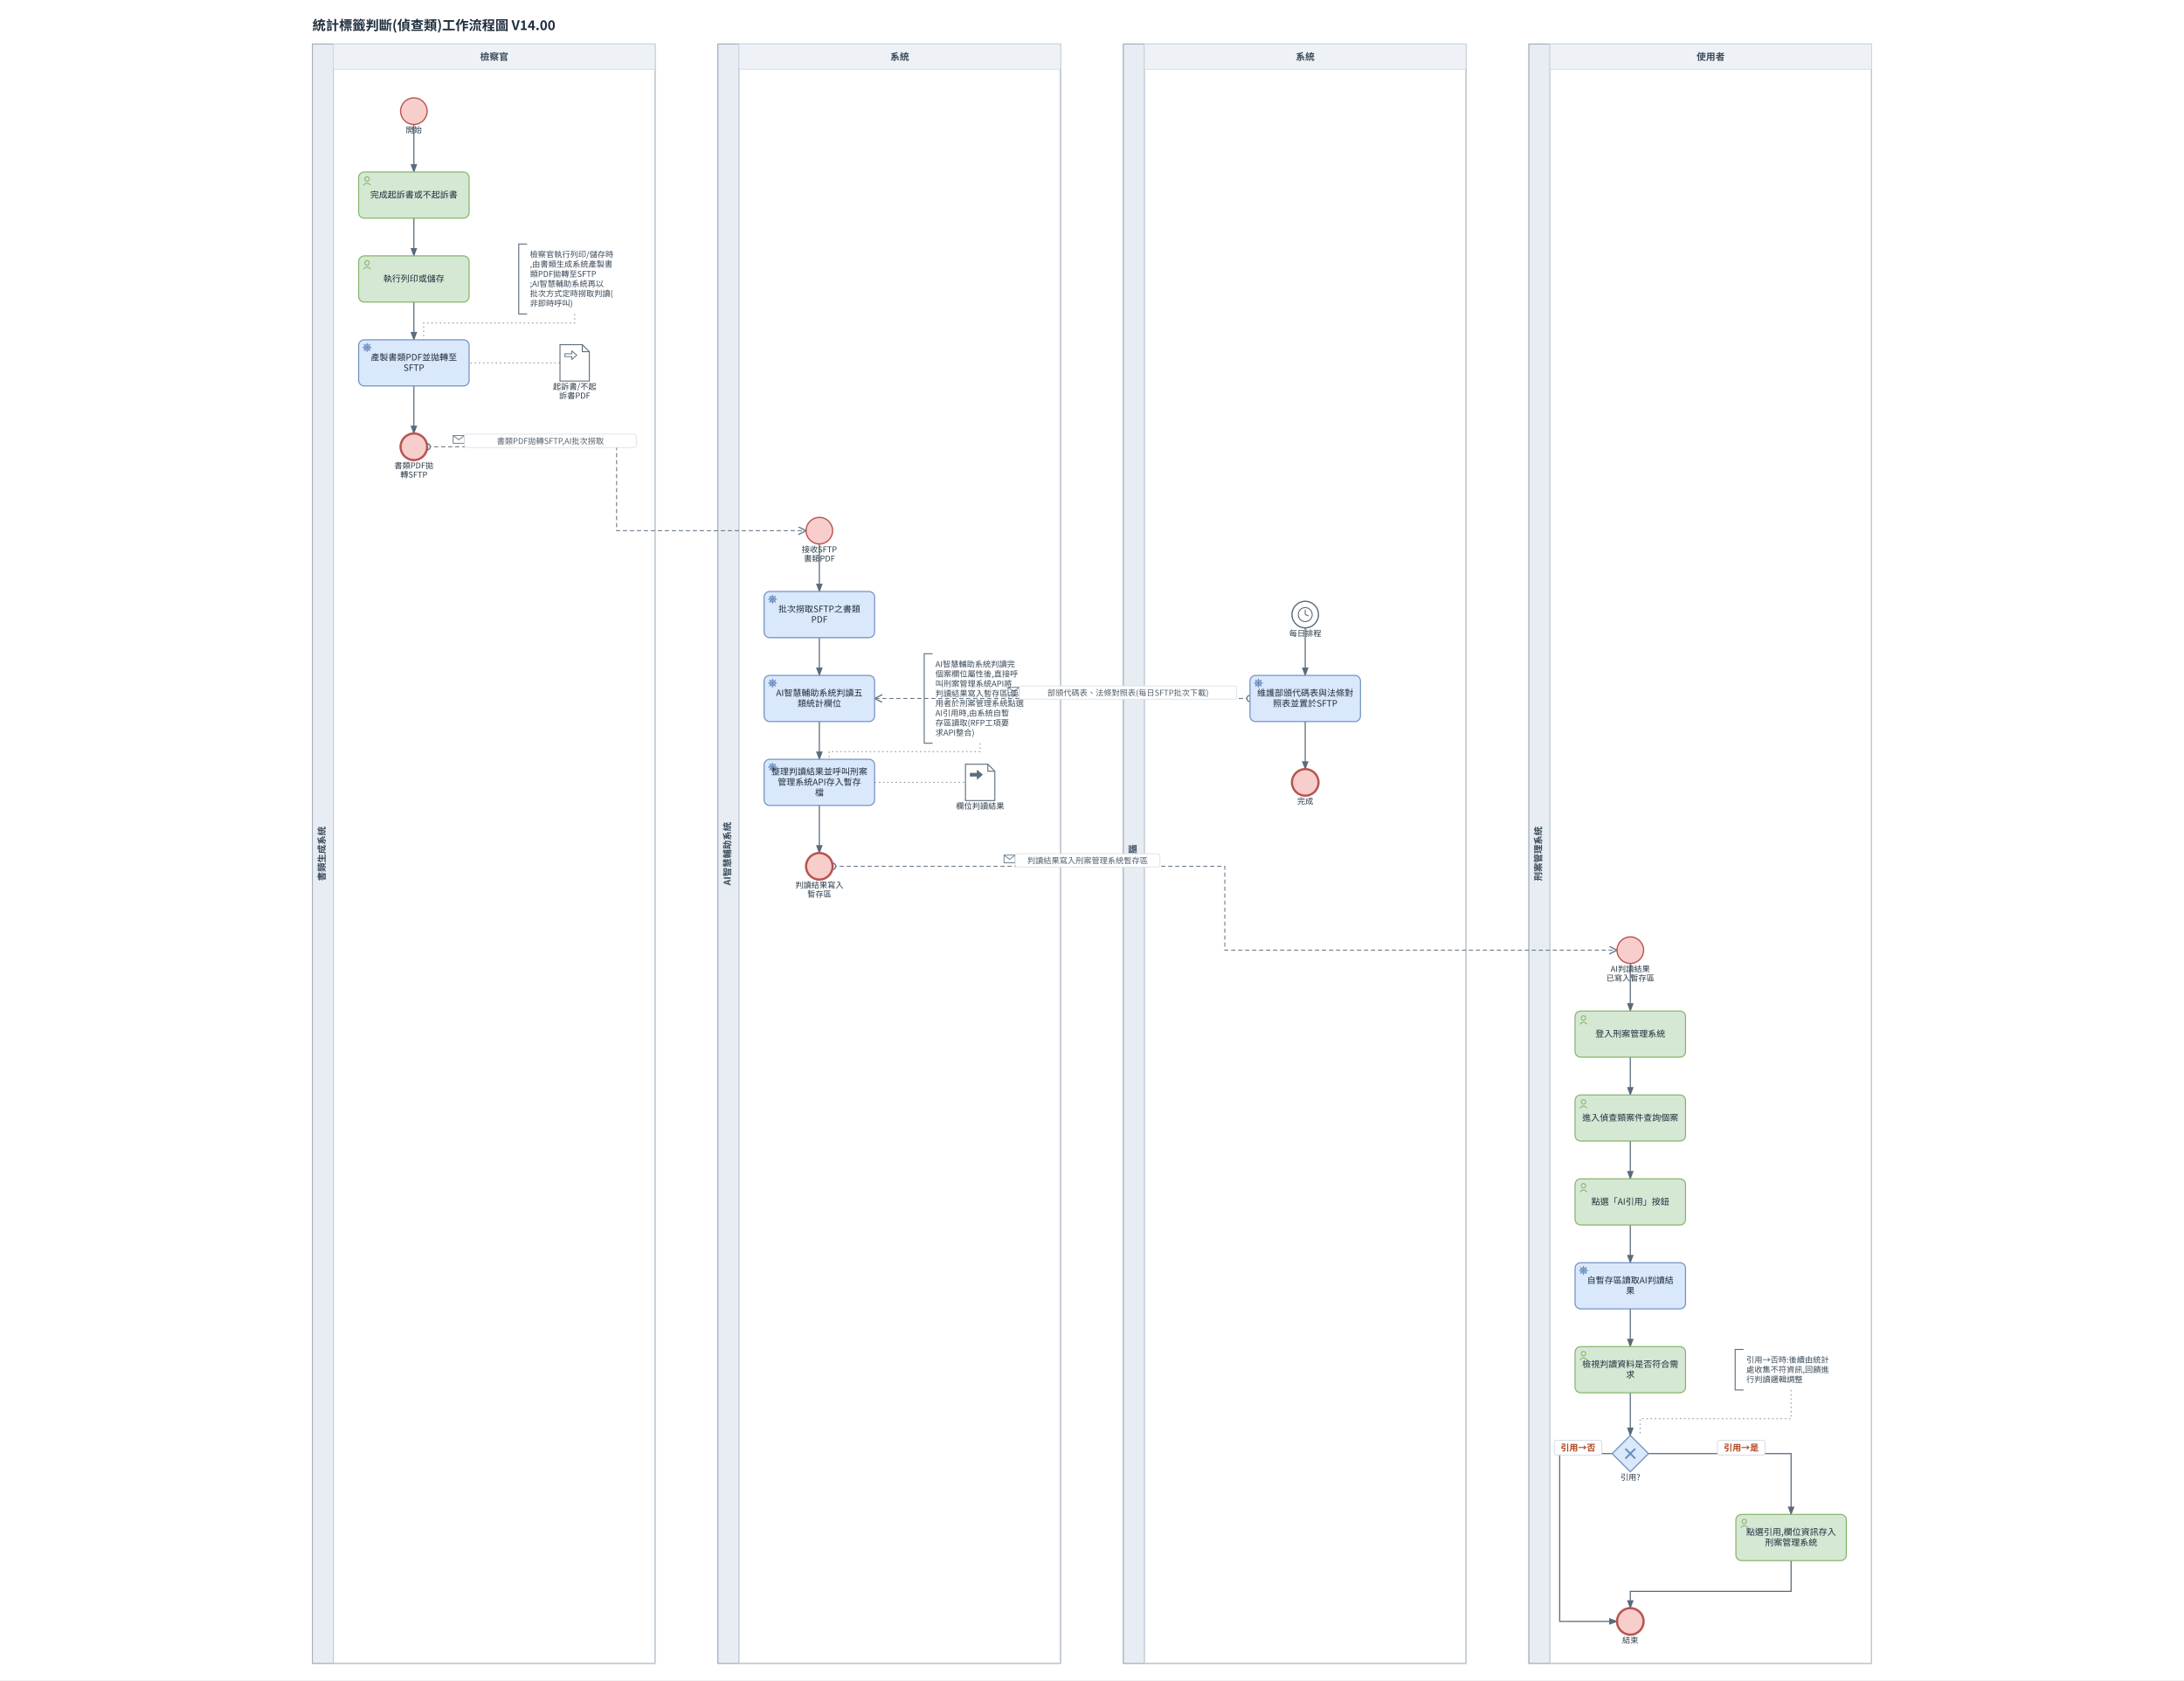
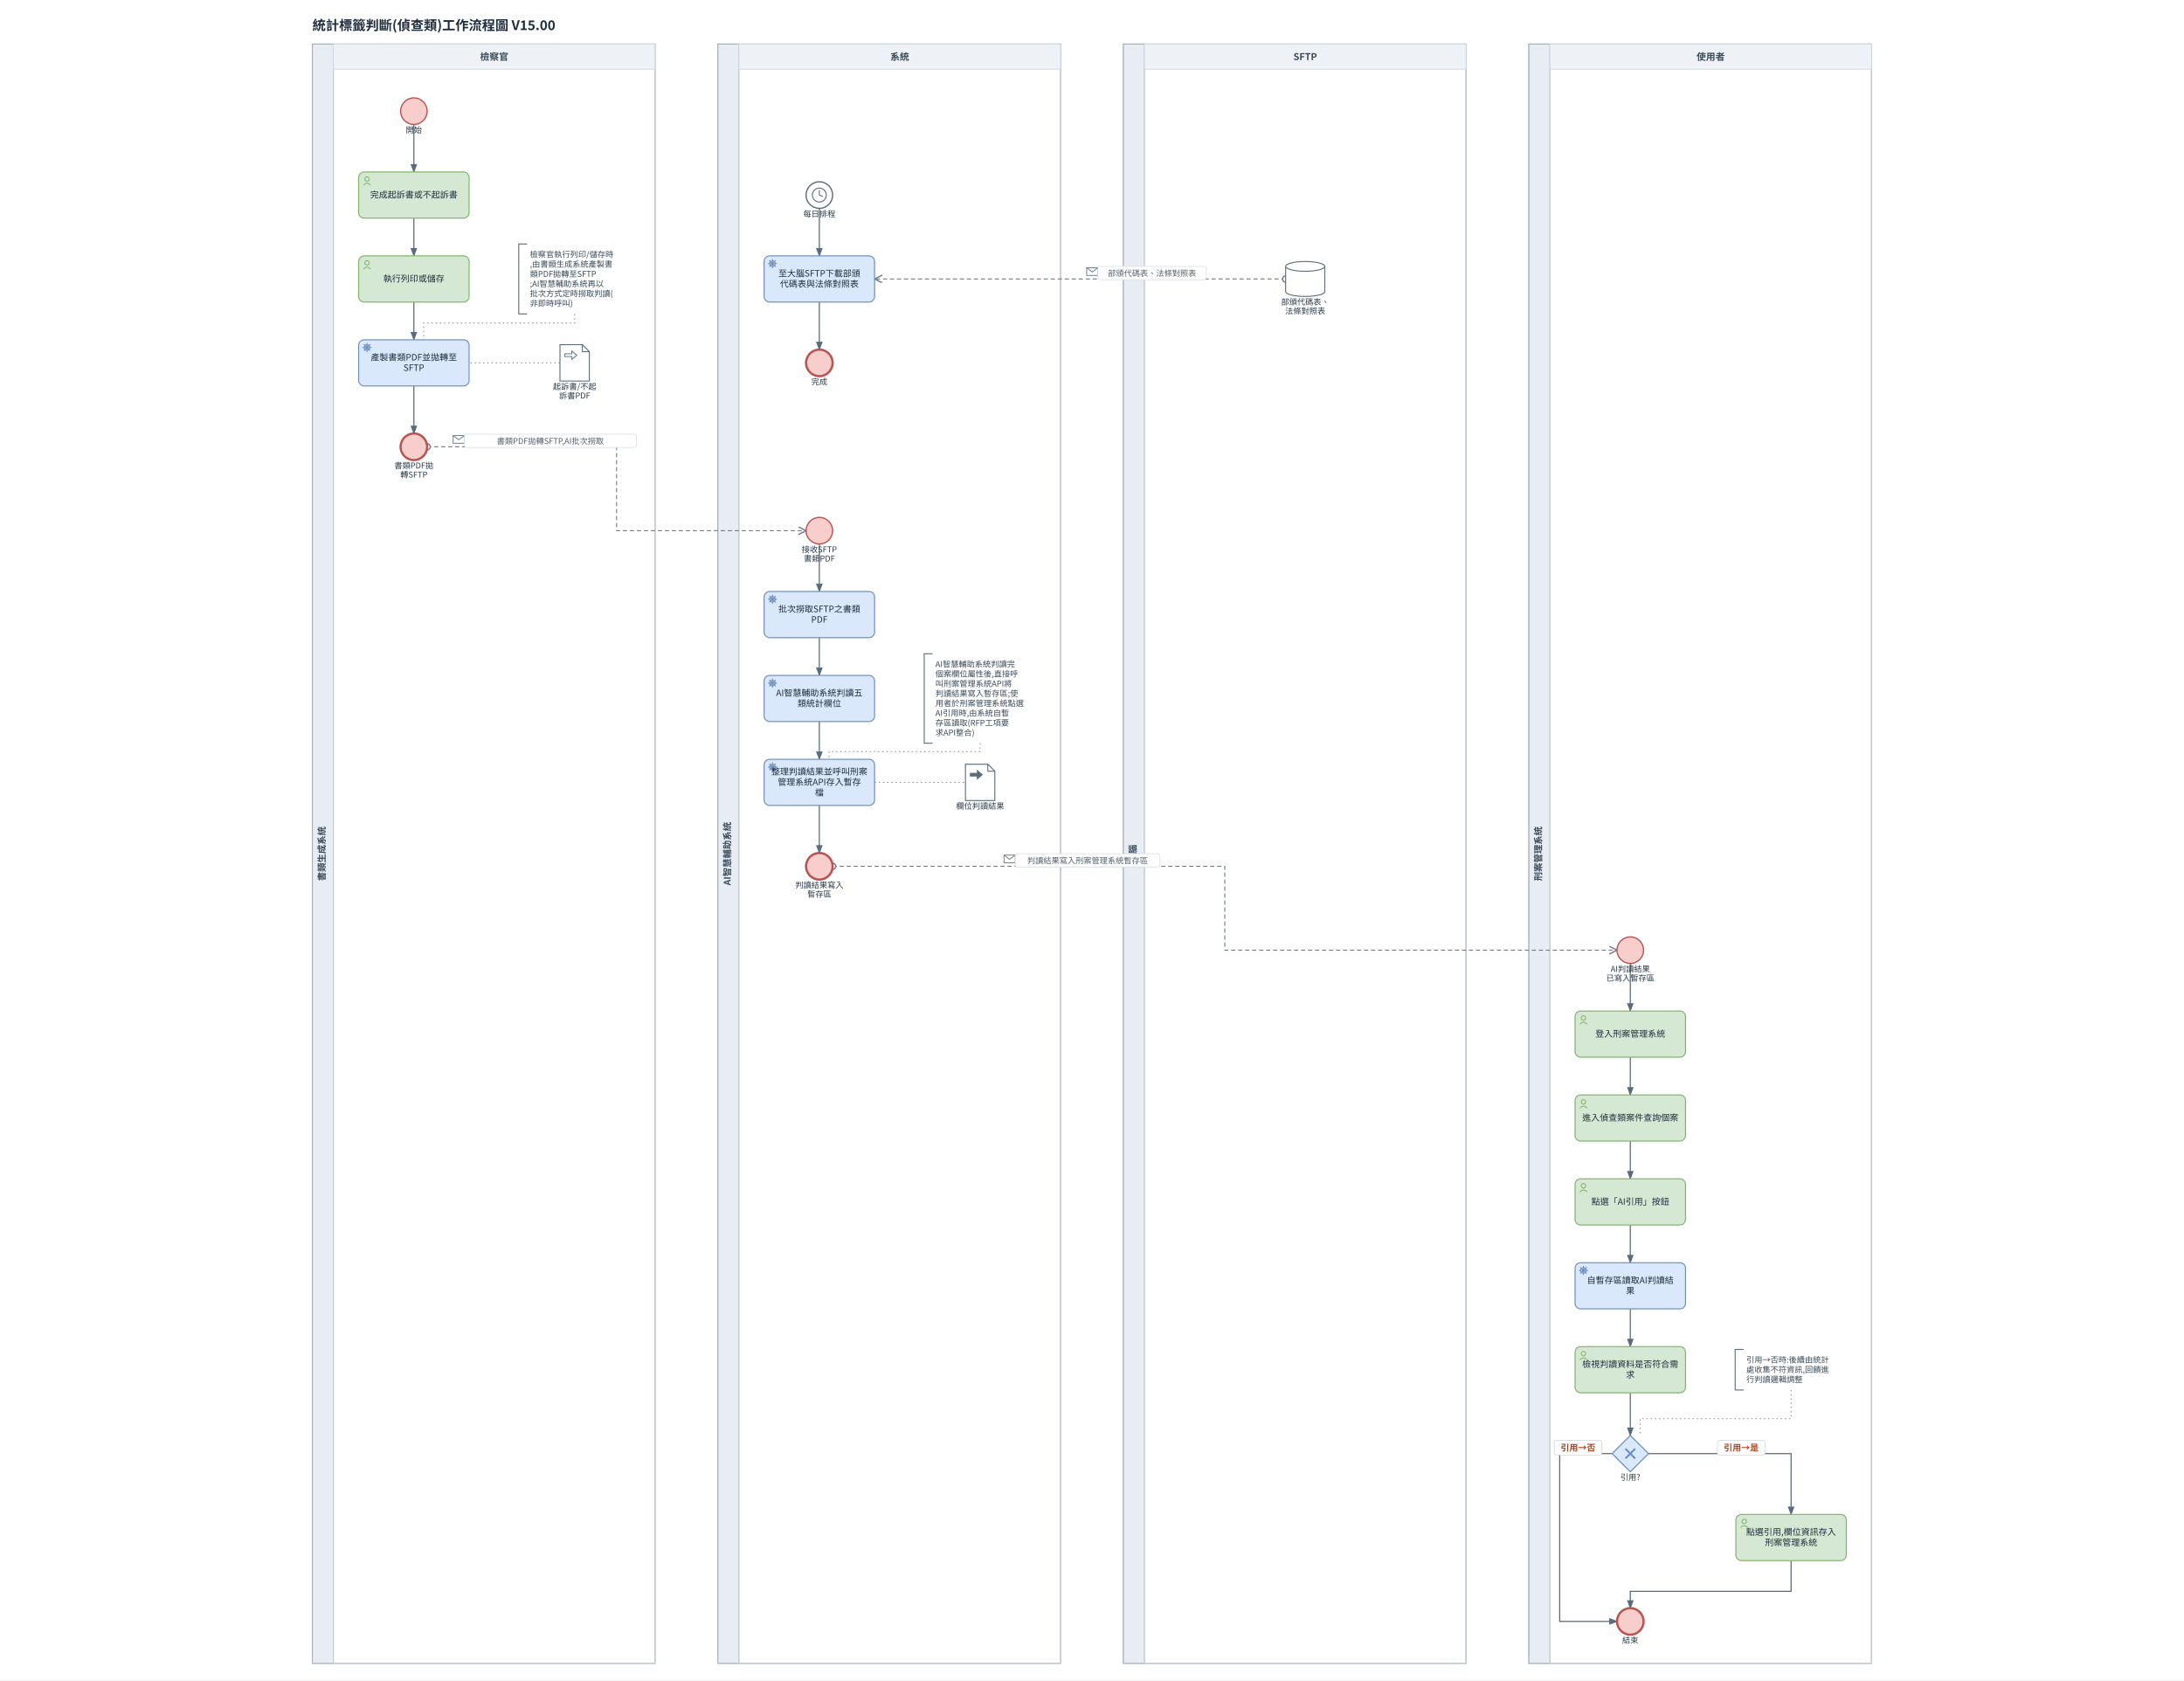
- <svg xmlns="http://www.w3.org/2000/svg" role="img" aria-label="統計標籤判斷(偵查類)工作流程圖 V14.00" viewBox="-307 7 3124 2403" font-family="Microsoft JhengHei, PingFang TC, Noto Sans CJK TC, sans-serif">
+ <svg xmlns="http://www.w3.org/2000/svg" role="img" aria-label="統計標籤判斷(偵查類)工作流程圖 V15.00" viewBox="-307 7 3124 2403" font-family="Microsoft JhengHei, PingFang TC, Noto Sans CJK TC, sans-serif">
  <rect x="-307" y="7" width="3124" height="2403" fill="#ffffff" />
-   <text x="140" y="50" font-size="19" font-weight="bold" fill="#1f2d3d">統計標籤判斷(偵查類)工作流程圖 V14.00</text>
+   <text x="140" y="50" font-size="19" font-weight="bold" fill="#1f2d3d">統計標籤判斷(偵查類)工作流程圖 V15.00</text>
  <defs>
    <marker id="arr" markerWidth="9" markerHeight="9" refX="7" refY="3" orient="auto" markerUnits="strokeWidth">
      <path d="M0,0 L8,3 L0,6 Z" fill="#5a6b7b" />
    </marker>
    <marker id="mfarr" markerWidth="11" markerHeight="11" refX="8" refY="4" orient="auto" markerUnits="strokeWidth">
      <path d="M0,0 L8,4 L0,8" fill="none" stroke="#6b7b8b" stroke-width="1.3" />
    </marker>
    <marker id="mfdot" markerWidth="10" markerHeight="10" refX="5" refY="5" orient="auto" markerUnits="strokeWidth">
      <circle cx="5" cy="5" r="3.2" fill="#fff" stroke="#6b7b8b" stroke-width="1.3" />
    </marker>
  </defs>
  <rect x="140" y="70" width="490" height="2316" fill="none" stroke="#9aa7b4" stroke-width="1.5" />
  <rect x="140" y="70" width="30" height="2316" fill="#e7edf3" stroke="#9aa7b4" />
  <text x="158" y="1228.0" font-size="13" font-weight="bold" fill="#3a4a59" text-anchor="middle" transform="rotate(-90 158 1228.0)">書類生成系統</text>
  <rect x="170" y="70" width="460" height="2316" fill="none" stroke="#cdd6df" />
  <rect x="170" y="70" width="460" height="36" fill="#eef2f6" stroke="#cdd6df" />
  <text x="400.0" y="93" font-size="13.5" font-weight="bold" fill="#3a4a59" text-anchor="middle">檢察官</text>
  <rect x="720" y="70" width="490" height="2316" fill="none" stroke="#9aa7b4" stroke-width="1.5" />
  <rect x="720" y="70" width="30" height="2316" fill="#e7edf3" stroke="#9aa7b4" />
  <text x="738" y="1228.0" font-size="13" font-weight="bold" fill="#3a4a59" text-anchor="middle" transform="rotate(-90 738 1228.0)">AI智慧輔助系統</text>
  <rect x="750" y="70" width="460" height="2316" fill="none" stroke="#cdd6df" />
  <rect x="750" y="70" width="460" height="36" fill="#eef2f6" stroke="#cdd6df" />
  <text x="980.0" y="93" font-size="13.5" font-weight="bold" fill="#3a4a59" text-anchor="middle">系統</text>
  <rect x="1300" y="70" width="490" height="2316" fill="none" stroke="#9aa7b4" stroke-width="1.5" />
  <rect x="1300" y="70" width="30" height="2316" fill="#e7edf3" stroke="#9aa7b4" />
  <text x="1318" y="1228.0" font-size="13" font-weight="bold" fill="#3a4a59" text-anchor="middle" transform="rotate(-90 1318 1228.0)">大腦</text>
  <rect x="1330" y="70" width="460" height="2316" fill="none" stroke="#cdd6df" />
  <rect x="1330" y="70" width="460" height="36" fill="#eef2f6" stroke="#cdd6df" />
-   <text x="1560.0" y="93" font-size="13.5" font-weight="bold" fill="#3a4a59" text-anchor="middle">系統</text>
+   <text x="1560.0" y="93" font-size="13.5" font-weight="bold" fill="#3a4a59" text-anchor="middle">SFTP</text>
  <rect x="1880" y="70" width="490" height="2316" fill="none" stroke="#9aa7b4" stroke-width="1.5" />
  <rect x="1880" y="70" width="30" height="2316" fill="#e7edf3" stroke="#9aa7b4" />
  <text x="1898" y="1228.0" font-size="13" font-weight="bold" fill="#3a4a59" text-anchor="middle" transform="rotate(-90 1898 1228.0)">刑案管理系統</text>
  <rect x="1910" y="70" width="460" height="2316" fill="none" stroke="#cdd6df" />
  <rect x="1910" y="70" width="460" height="36" fill="#eef2f6" stroke="#cdd6df" />
  <text x="2140.0" y="93" font-size="13.5" font-weight="bold" fill="#3a4a59" text-anchor="middle">使用者</text>
  <path d="M285,185 L285,253" fill="none" stroke="#5a6b7b" stroke-width="1.6" marker-end="url(#arr)" />
  <path d="M285,319 L285,373" fill="none" stroke="#5a6b7b" stroke-width="1.6" marker-end="url(#arr)" />
  <path d="M285,439 L285,493" fill="none" stroke="#5a6b7b" stroke-width="1.6" marker-end="url(#arr)" />
  <path d="M285,559 L285,627" fill="none" stroke="#5a6b7b" stroke-width="1.6" marker-end="url(#arr)" />
  <path d="M494,526 L364,526" fill="none" stroke="#8a99a8" stroke-width="1.4" stroke-dasharray="2,4" />
  <path d="M515,456 L515,469 L299,469 L299,493" fill="none" stroke="#8a99a8" stroke-width="1.4" stroke-dasharray="2,4" />
  <path d="M865,785 L865,853" fill="none" stroke="#5a6b7b" stroke-width="1.6" marker-end="url(#arr)" />
  <path d="M865,919 L865,973" fill="none" stroke="#5a6b7b" stroke-width="1.6" marker-end="url(#arr)" />
  <path d="M865,1039 L865,1093" fill="none" stroke="#5a6b7b" stroke-width="1.6" marker-end="url(#arr)" />
  <path d="M865,1159 L865,1227" fill="none" stroke="#5a6b7b" stroke-width="1.6" marker-end="url(#arr)" />
+   <path d="M865,305 L865,373" fill="none" stroke="#5a6b7b" stroke-width="1.6" marker-end="url(#arr)" />
+   <path d="M865,439 L865,507" fill="none" stroke="#5a6b7b" stroke-width="1.6" marker-end="url(#arr)" />
  <path d="M944,1126 L1074,1126" fill="none" stroke="#8a99a8" stroke-width="1.4" stroke-dasharray="2,4" />
  <path d="M1095,1070 L1095,1082 L879,1082 L879,1093" fill="none" stroke="#8a99a8" stroke-width="1.4" stroke-dasharray="2,4" />
-   <path d="M1560,905 L1560,973" fill="none" stroke="#5a6b7b" stroke-width="1.6" marker-end="url(#arr)" />
-   <path d="M1560,1039 L1560,1107" fill="none" stroke="#5a6b7b" stroke-width="1.6" marker-end="url(#arr)" />
  <path d="M2025,1385 L2025,1453" fill="none" stroke="#5a6b7b" stroke-width="1.6" marker-end="url(#arr)" />
  <path d="M2025,1519 L2025,1573" fill="none" stroke="#5a6b7b" stroke-width="1.6" marker-end="url(#arr)" />
  <path d="M2025,1639 L2025,1693" fill="none" stroke="#5a6b7b" stroke-width="1.6" marker-end="url(#arr)" />
  <path d="M2025,1759 L2025,1813" fill="none" stroke="#5a6b7b" stroke-width="1.6" marker-end="url(#arr)" />
  <path d="M2025,1879 L2025,1933" fill="none" stroke="#5a6b7b" stroke-width="1.6" marker-end="url(#arr)" />
  <path d="M2025,1999 L2025,2060" fill="none" stroke="#5a6b7b" stroke-width="1.6" marker-end="url(#arr)" />
  <path d="M1999,2086 L1924,2086 L1924,2326 L2006,2326" fill="none" stroke="#5a6b7b" stroke-width="1.6" marker-end="url(#arr)" />
  <rect x="1916.25" y="2067.0" width="68" height="21" fill="#fff" stroke="#cdd6df" rx="3" />
  <text x="1950.25" y="2082.0" font-size="12.5" fill="#b0451f" text-anchor="middle" font-weight="bold">引用→否</text>
  <path d="M2051,2086 L2255,2086 L2255,2173" fill="none" stroke="#5a6b7b" stroke-width="1.6" marker-end="url(#arr)" />
  <rect x="2149.6" y="2067.0" width="68" height="21" fill="#fff" stroke="#cdd6df" rx="3" />
  <text x="2183.6" y="2082.0" font-size="12.5" fill="#b0451f" text-anchor="middle" font-weight="bold">引用→是</text>
  <path d="M2255,2239 L2255,2283 L2025,2283 L2025,2307" fill="none" stroke="#5a6b7b" stroke-width="1.6" marker-end="url(#arr)" />
  <path d="M2255,1995 L2255,2036 L2039,2036 L2039,2060" fill="none" stroke="#8a99a8" stroke-width="1.4" stroke-dasharray="2,4" />
  <polyline points="304,646 575,646 575,766 846,766" fill="none" stroke="#6b7b8b" stroke-width="1.4" stroke-dasharray="6 4" marker-start="url(#mfdot)" marker-end="url(#mfarr)" />
  <rect x="341.15" y="630.0" width="16" height="11" fill="#ffffff" stroke="#6b7b8b" stroke-width="1.2" />
  <path d="M341.15,630.0 L349.15,636.0 L357.15,630.0" fill="none" stroke="#6b7b8b" stroke-width="1.2" />
  <rect x="357.15" y="628.0" width="246" height="19" fill="#fff" stroke="#d7dee6" rx="3" />
  <text x="480.15" y="642.0" font-size="11.5" fill="#52606d" text-anchor="middle">書類PDF拋轉SFTP,AI批次撈取</text>
  <polyline points="884,1246 1445,1246 1445,1366 2006,1366" fill="none" stroke="#6b7b8b" stroke-width="1.4" stroke-dasharray="6 4" marker-start="url(#mfdot)" marker-end="url(#mfarr)" />
  <rect x="1129.15" y="1230.0" width="16" height="11" fill="#ffffff" stroke="#6b7b8b" stroke-width="1.2" />
  <path d="M1129.15,1230.0 L1137.15,1236.0 L1145.15,1230.0" fill="none" stroke="#6b7b8b" stroke-width="1.2" />
  <rect x="1145.15" y="1228.0" width="207" height="19" fill="#fff" stroke="#d7dee6" rx="3" />
  <text x="1248.65" y="1242.0" font-size="11.5" fill="#52606d" text-anchor="middle">判讀結果寫入刑案管理系統暫存區</text>
-   <polyline points="1481,1006 1212,1006 1212,1006 944,1006" fill="none" stroke="#6b7b8b" stroke-width="1.4" stroke-dasharray="6 4" marker-start="url(#mfdot)" marker-end="url(#mfarr)" />
-   <rect x="1134.975" y="990.0" width="16" height="11" fill="#ffffff" stroke="#6b7b8b" stroke-width="1.2" />
-   <path d="M1134.975,990.0 L1142.975,996.0 L1150.975,990.0" fill="none" stroke="#6b7b8b" stroke-width="1.2" />
-   <rect x="1150.975" y="988.0" width="311" height="19" fill="#fff" stroke="#d7dee6" rx="3" />
-   <text x="1306.475" y="1002.0" font-size="11.5" fill="#52606d" text-anchor="middle">部頒代碼表、法條對照表(每日SFTP批次下載)</text>
+   <polyline points="1532,406 1238,406 1238,406 944,406" fill="none" stroke="#6b7b8b" stroke-width="1.4" stroke-dasharray="6 4" marker-start="url(#mfdot)" marker-end="url(#mfarr)" />
+   <rect x="1247.4" y="390.0" width="16" height="11" fill="#ffffff" stroke="#6b7b8b" stroke-width="1.2" />
+   <path d="M1247.4,390.0 L1255.4,396.0 L1263.4,390.0" fill="none" stroke="#6b7b8b" stroke-width="1.2" />
+   <rect x="1263.4" y="388.0" width="155" height="19" fill="#fff" stroke="#d7dee6" rx="3" />
+   <text x="1340.9" y="402.0" font-size="11.5" fill="#52606d" text-anchor="middle">部頒代碼表、法條對照表</text>
  <circle cx="285.0" cy="166.0" r="19.0" fill="#f8cecc" stroke="#b85450" stroke-width="1.8" />
  <text x="285.0" y="197" font-size="11.5" fill="#2a3a49" text-anchor="middle">開始</text>
  <rect x="206" y="253" width="158" height="66" rx="8" fill="#d5e8d4" stroke="#82b366" stroke-width="1.5" />
  <circle cx="218" cy="263" r="3.2" fill="none" stroke="#82b366" stroke-width="1.3" />
  <path d="M213,272 Q218,266 223,272" fill="none" stroke="#82b366" stroke-width="1.3" />
  <text x="285.0" y="290.0" font-size="12.5" fill="#1f2d3d" text-anchor="middle">完成起訴書或不起訴書</text>
  <rect x="206" y="373" width="158" height="66" rx="8" fill="#d5e8d4" stroke="#82b366" stroke-width="1.5" />
  <circle cx="218" cy="383" r="3.2" fill="none" stroke="#82b366" stroke-width="1.3" />
  <path d="M213,392 Q218,386 223,392" fill="none" stroke="#82b366" stroke-width="1.3" />
  <text x="285.0" y="410.0" font-size="12.5" fill="#1f2d3d" text-anchor="middle">執行列印或儲存</text>
  <rect x="206" y="493" width="158" height="66" rx="8" fill="#dae8fc" stroke="#6c8ebf" stroke-width="1.5" />
  <circle cx="218" cy="504" r="4" fill="none" stroke="#6c8ebf" stroke-width="1.3" />
  <path d="M218,504 l6.5,0.0 M218,504 l-6.5,0.0 M218,504 l0.0,6.5 M218,504 l0.0,-6.5 M218,504 l4.595,4.595 M218,504 l-4.595,4.595 M218,504 l4.595,-4.595 M218,504 l-4.595,-4.595 " stroke="#6c8ebf" stroke-width="1.3" fill="none" />
  <text x="285.0" y="522.5" font-size="12.5" fill="#1f2d3d" text-anchor="middle">產製書類PDF並拋轉至</text>
  <text x="285.0" y="537.5" font-size="12.5" fill="#1f2d3d" text-anchor="middle">SFTP</text>
  <circle cx="285.0" cy="646.0" r="19.0" fill="#f8cecc" stroke="#b85450" stroke-width="3.2" />
  <text x="285.0" y="677" font-size="11.5" fill="#2a3a49" text-anchor="middle">書類PDF拋</text>
  <text x="285.0" y="690" font-size="11.5" fill="#2a3a49" text-anchor="middle">轉SFTP</text>
  <path d="M494,500 L526,500 L536,510 L536,552 L494,552 Z" fill="#ffffff" stroke="#5a6b7b" stroke-width="1.4" />
  <path d="M526,500 L526,510 L536,510" fill="none" stroke="#5a6b7b" stroke-width="1.4" />
  <path d="M501,513 L511,513 L511,509 L518,515 L511,521 L511,517 L501,517 Z" fill="none" stroke="#5a6b7b" stroke-width="1.2" />
  <text x="515.0" y="564" font-size="11.5" fill="#2a3a49" text-anchor="middle">起訴書/不起</text>
  <text x="515.0" y="577" font-size="11.5" fill="#2a3a49" text-anchor="middle">訴書PDF</text>
  <path d="M447,356 L435,356 L435,456 L447,456" fill="none" stroke="#5a6b7b" stroke-width="1.4" />
  <text x="451" y="375.0" font-size="11.5" fill="#3a4a59">檢察官執行列印/儲存時</text>
  <text x="451" y="389.0" font-size="11.5" fill="#3a4a59">,由書類生成系統產製書</text>
  <text x="451" y="403.0" font-size="11.5" fill="#3a4a59">類PDF拋轉至SFTP</text>
  <text x="451" y="417.0" font-size="11.5" fill="#3a4a59">;AI智慧輔助系統再以</text>
  <text x="451" y="431.0" font-size="11.5" fill="#3a4a59">批次方式定時撈取判讀(</text>
  <text x="451" y="445.0" font-size="11.5" fill="#3a4a59">非即時呼叫)</text>
  <circle cx="865.0" cy="766.0" r="19.0" fill="#f8cecc" stroke="#b85450" stroke-width="1.8" />
  <text x="865.0" y="797" font-size="11.5" fill="#2a3a49" text-anchor="middle">接收SFTP</text>
  <text x="865.0" y="810" font-size="11.5" fill="#2a3a49" text-anchor="middle">書類PDF</text>
  <rect x="786" y="853" width="158" height="66" rx="8" fill="#dae8fc" stroke="#6c8ebf" stroke-width="1.5" />
  <circle cx="798" cy="864" r="4" fill="none" stroke="#6c8ebf" stroke-width="1.3" />
  <path d="M798,864 l6.5,0.0 M798,864 l-6.5,0.0 M798,864 l0.0,6.5 M798,864 l0.0,-6.5 M798,864 l4.595,4.595 M798,864 l-4.595,4.595 M798,864 l4.595,-4.595 M798,864 l-4.595,-4.595 " stroke="#6c8ebf" stroke-width="1.3" fill="none" />
  <text x="865.0" y="882.5" font-size="12.5" fill="#1f2d3d" text-anchor="middle">批次撈取SFTP之書類</text>
  <text x="865.0" y="897.5" font-size="12.5" fill="#1f2d3d" text-anchor="middle">PDF</text>
  <rect x="786" y="973" width="158" height="66" rx="8" fill="#dae8fc" stroke="#6c8ebf" stroke-width="1.5" />
  <circle cx="798" cy="984" r="4" fill="none" stroke="#6c8ebf" stroke-width="1.3" />
  <path d="M798,984 l6.5,0.0 M798,984 l-6.5,0.0 M798,984 l0.0,6.5 M798,984 l0.0,-6.5 M798,984 l4.595,4.595 M798,984 l-4.595,4.595 M798,984 l4.595,-4.595 M798,984 l-4.595,-4.595 " stroke="#6c8ebf" stroke-width="1.3" fill="none" />
  <text x="865.0" y="1002.5" font-size="12.5" fill="#1f2d3d" text-anchor="middle">AI智慧輔助系統判讀五</text>
  <text x="865.0" y="1017.5" font-size="12.5" fill="#1f2d3d" text-anchor="middle">類統計欄位</text>
  <rect x="786" y="1093" width="158" height="66" rx="8" fill="#dae8fc" stroke="#6c8ebf" stroke-width="1.5" />
  <circle cx="798" cy="1104" r="4" fill="none" stroke="#6c8ebf" stroke-width="1.3" />
  <path d="M798,1104 l6.5,0.0 M798,1104 l-6.5,0.0 M798,1104 l0.0,6.5 M798,1104 l0.0,-6.5 M798,1104 l4.595,4.595 M798,1104 l-4.595,4.595 M798,1104 l4.595,-4.595 M798,1104 l-4.595,-4.595 " stroke="#6c8ebf" stroke-width="1.3" fill="none" />
  <text x="865.0" y="1115.0" font-size="12.5" fill="#1f2d3d" text-anchor="middle">整理判讀結果並呼叫刑案</text>
  <text x="865.0" y="1130.0" font-size="12.5" fill="#1f2d3d" text-anchor="middle">管理系統API存入暫存</text>
  <text x="865.0" y="1145.0" font-size="12.5" fill="#1f2d3d" text-anchor="middle">檔</text>
  <circle cx="865.0" cy="1246.0" r="19.0" fill="#f8cecc" stroke="#b85450" stroke-width="3.2" />
  <text x="865.0" y="1277" font-size="11.5" fill="#2a3a49" text-anchor="middle">判讀結果寫入</text>
  <text x="865.0" y="1290" font-size="11.5" fill="#2a3a49" text-anchor="middle">暫存區</text>
  <path d="M1074,1100 L1106,1100 L1116,1110 L1116,1152 L1074,1152 Z" fill="#ffffff" stroke="#5a6b7b" stroke-width="1.4" />
  <path d="M1106,1100 L1106,1110 L1116,1110" fill="none" stroke="#5a6b7b" stroke-width="1.4" />
  <path d="M1081,1113 L1091,1113 L1091,1109 L1098,1115 L1091,1121 L1091,1117 L1081,1117 Z" fill="#5a6b7b" stroke="#5a6b7b" stroke-width="1.2" />
  <text x="1095.0" y="1164" font-size="11.5" fill="#2a3a49" text-anchor="middle">欄位判讀結果</text>
  <path d="M1027,942 L1015,942 L1015,1070 L1027,1070" fill="none" stroke="#5a6b7b" stroke-width="1.4" />
  <text x="1031" y="961.0" font-size="11.5" fill="#3a4a59">AI智慧輔助系統判讀完</text>
  <text x="1031" y="975.0" font-size="11.5" fill="#3a4a59">個案欄位屬性後,直接呼</text>
  <text x="1031" y="989.0" font-size="11.5" fill="#3a4a59">叫刑案管理系統API將</text>
  <text x="1031" y="1003.0" font-size="11.5" fill="#3a4a59">判讀結果寫入暫存區;使</text>
  <text x="1031" y="1017.0" font-size="11.5" fill="#3a4a59">用者於刑案管理系統點選</text>
  <text x="1031" y="1031.0" font-size="11.5" fill="#3a4a59">AI引用時,由系統自暫</text>
  <text x="1031" y="1045.0" font-size="11.5" fill="#3a4a59">存區讀取(RFP工項要</text>
  <text x="1031" y="1059.0" font-size="11.5" fill="#3a4a59">求API整合)</text>
-   <circle cx="1560.0" cy="886.0" r="19.0" fill="#ffffff" stroke="#5a6b7b" stroke-width="1.8" />
-   <circle cx="1560.0" cy="886.0" r="10" fill="none" stroke="#5a6b7b" stroke-width="1.4" />
-   <path d="M1560.0,886.0 L1560.0,879.0 M1560.0,886.0 L1565.0,888.0" stroke="#5a6b7b" stroke-width="1.4" fill="none" />
-   <text x="1560.0" y="917" font-size="11.5" fill="#2a3a49" text-anchor="middle">每日排程</text>
-   <rect x="1481" y="973" width="158" height="66" rx="8" fill="#dae8fc" stroke="#6c8ebf" stroke-width="1.5" />
-   <circle cx="1493" cy="984" r="4" fill="none" stroke="#6c8ebf" stroke-width="1.3" />
-   <path d="M1493,984 l6.5,0.0 M1493,984 l-6.5,0.0 M1493,984 l0.0,6.5 M1493,984 l0.0,-6.5 M1493,984 l4.595,4.595 M1493,984 l-4.595,4.595 M1493,984 l4.595,-4.595 M1493,984 l-4.595,-4.595 " stroke="#6c8ebf" stroke-width="1.3" fill="none" />
-   <text x="1560.0" y="1002.5" font-size="12.5" fill="#1f2d3d" text-anchor="middle">維護部頒代碼表與法條對</text>
-   <text x="1560.0" y="1017.5" font-size="12.5" fill="#1f2d3d" text-anchor="middle">照表並置於SFTP</text>
-   <circle cx="1560.0" cy="1126.0" r="19.0" fill="#f8cecc" stroke="#b85450" stroke-width="3.2" />
-   <text x="1560.0" y="1157" font-size="11.5" fill="#2a3a49" text-anchor="middle">完成</text>
+   <circle cx="865.0" cy="286.0" r="19.0" fill="#ffffff" stroke="#5a6b7b" stroke-width="1.8" />
+   <circle cx="865.0" cy="286.0" r="10" fill="none" stroke="#5a6b7b" stroke-width="1.4" />
+   <path d="M865.0,286.0 L865.0,279.0 M865.0,286.0 L870.0,288.0" stroke="#5a6b7b" stroke-width="1.4" fill="none" />
+   <text x="865.0" y="317" font-size="11.5" fill="#2a3a49" text-anchor="middle">每日排程</text>
+   <rect x="786" y="373" width="158" height="66" rx="8" fill="#dae8fc" stroke="#6c8ebf" stroke-width="1.5" />
+   <circle cx="798" cy="384" r="4" fill="none" stroke="#6c8ebf" stroke-width="1.3" />
+   <path d="M798,384 l6.5,0.0 M798,384 l-6.5,0.0 M798,384 l0.0,6.5 M798,384 l0.0,-6.5 M798,384 l4.595,4.595 M798,384 l-4.595,4.595 M798,384 l4.595,-4.595 M798,384 l-4.595,-4.595 " stroke="#6c8ebf" stroke-width="1.3" fill="none" />
+   <text x="865.0" y="402.5" font-size="12.5" fill="#1f2d3d" text-anchor="middle">至大腦SFTP下載部頒</text>
+   <text x="865.0" y="417.5" font-size="12.5" fill="#1f2d3d" text-anchor="middle">代碼表與法條對照表</text>
+   <circle cx="865.0" cy="526.0" r="19.0" fill="#f8cecc" stroke="#b85450" stroke-width="3.2" />
+   <text x="865.0" y="557" font-size="11.5" fill="#2a3a49" text-anchor="middle">完成</text>
+   <path d="M1532,388 L1532,424 A28.0,7 0 0 0 1588,424 L1588,388" fill="#ffffff" stroke="#5a6b7b" stroke-width="1.4" />
+   <ellipse cx="1560.0" cy="388" rx="28.0" ry="7" fill="#ffffff" stroke="#5a6b7b" stroke-width="1.4" />
+   <text x="1560.0" y="443" font-size="11.5" fill="#2a3a49" text-anchor="middle">部頒代碼表、</text>
+   <text x="1560.0" y="456" font-size="11.5" fill="#2a3a49" text-anchor="middle">法條對照表</text>
  <circle cx="2025.0" cy="1366.0" r="19.0" fill="#f8cecc" stroke="#b85450" stroke-width="1.8" />
  <text x="2025.0" y="1397" font-size="11.5" fill="#2a3a49" text-anchor="middle">AI判讀結果</text>
  <text x="2025.0" y="1410" font-size="11.5" fill="#2a3a49" text-anchor="middle">已寫入暫存區</text>
  <rect x="1946" y="1453" width="158" height="66" rx="8" fill="#d5e8d4" stroke="#82b366" stroke-width="1.5" />
  <circle cx="1958" cy="1463" r="3.2" fill="none" stroke="#82b366" stroke-width="1.3" />
  <path d="M1953,1472 Q1958,1466 1963,1472" fill="none" stroke="#82b366" stroke-width="1.3" />
  <text x="2025.0" y="1490.0" font-size="12.5" fill="#1f2d3d" text-anchor="middle">登入刑案管理系統</text>
  <rect x="1946" y="1573" width="158" height="66" rx="8" fill="#d5e8d4" stroke="#82b366" stroke-width="1.5" />
  <circle cx="1958" cy="1583" r="3.2" fill="none" stroke="#82b366" stroke-width="1.3" />
  <path d="M1953,1592 Q1958,1586 1963,1592" fill="none" stroke="#82b366" stroke-width="1.3" />
  <text x="2025.0" y="1610.0" font-size="12.5" fill="#1f2d3d" text-anchor="middle">進入偵查類案件查詢個案</text>
  <rect x="1946" y="1693" width="158" height="66" rx="8" fill="#d5e8d4" stroke="#82b366" stroke-width="1.5" />
  <circle cx="1958" cy="1703" r="3.2" fill="none" stroke="#82b366" stroke-width="1.3" />
  <path d="M1953,1712 Q1958,1706 1963,1712" fill="none" stroke="#82b366" stroke-width="1.3" />
  <text x="2025.0" y="1730.0" font-size="12.5" fill="#1f2d3d" text-anchor="middle">點選「AI引用」按鈕</text>
  <rect x="1946" y="1813" width="158" height="66" rx="8" fill="#dae8fc" stroke="#6c8ebf" stroke-width="1.5" />
  <circle cx="1958" cy="1824" r="4" fill="none" stroke="#6c8ebf" stroke-width="1.3" />
  <path d="M1958,1824 l6.5,0.0 M1958,1824 l-6.5,0.0 M1958,1824 l0.0,6.5 M1958,1824 l0.0,-6.5 M1958,1824 l4.595,4.595 M1958,1824 l-4.595,4.595 M1958,1824 l4.595,-4.595 M1958,1824 l-4.595,-4.595 " stroke="#6c8ebf" stroke-width="1.3" fill="none" />
  <text x="2025.0" y="1842.5" font-size="12.5" fill="#1f2d3d" text-anchor="middle">自暫存區讀取AI判讀結</text>
  <text x="2025.0" y="1857.5" font-size="12.5" fill="#1f2d3d" text-anchor="middle">果</text>
  <rect x="1946" y="1933" width="158" height="66" rx="8" fill="#d5e8d4" stroke="#82b366" stroke-width="1.5" />
  <circle cx="1958" cy="1943" r="3.2" fill="none" stroke="#82b366" stroke-width="1.3" />
  <path d="M1953,1952 Q1958,1946 1963,1952" fill="none" stroke="#82b366" stroke-width="1.3" />
  <text x="2025.0" y="1962.5" font-size="12.5" fill="#1f2d3d" text-anchor="middle">檢視判讀資料是否符合需</text>
  <text x="2025.0" y="1977.5" font-size="12.5" fill="#1f2d3d" text-anchor="middle">求</text>
  <polygon points="2025.0,2060 2051,2086.0 2025.0,2112 1999,2086.0" fill="#dae8fc" stroke="#6c8ebf" stroke-width="1.6" />
  <path d="M2018.0,2079.0 L2032.0,2093.0 M2018.0,2093.0 L2032.0,2079.0" stroke="#6c8ebf" stroke-width="2.6" fill="none" />
  <text x="2025.0" y="2124" font-size="11.5" fill="#2a3a49" text-anchor="middle">引用?</text>
  <circle cx="2025.0" cy="2326.0" r="19.0" fill="#f8cecc" stroke="#b85450" stroke-width="3.2" />
  <text x="2025.0" y="2357" font-size="11.5" fill="#2a3a49" text-anchor="middle">結束</text>
  <rect x="2176" y="2173" width="158" height="66" rx="8" fill="#d5e8d4" stroke="#82b366" stroke-width="1.5" />
  <circle cx="2188" cy="2183" r="3.2" fill="none" stroke="#82b366" stroke-width="1.3" />
  <path d="M2183,2192 Q2188,2186 2193,2192" fill="none" stroke="#82b366" stroke-width="1.3" />
  <text x="2255.0" y="2202.5" font-size="12.5" fill="#1f2d3d" text-anchor="middle">點選引用,欄位資訊存入</text>
  <text x="2255.0" y="2217.5" font-size="12.5" fill="#1f2d3d" text-anchor="middle">刑案管理系統</text>
  <path d="M2187,1937 L2175,1937 L2175,1995 L2187,1995" fill="none" stroke="#5a6b7b" stroke-width="1.4" />
  <text x="2191" y="1956.0" font-size="11.5" fill="#3a4a59">引用→否時:後續由統計</text>
  <text x="2191" y="1970.0" font-size="11.5" fill="#3a4a59">處收集不符資訊,回饋進</text>
  <text x="2191" y="1984.0" font-size="11.5" fill="#3a4a59">行判讀邏輯調整</text>
</svg>
